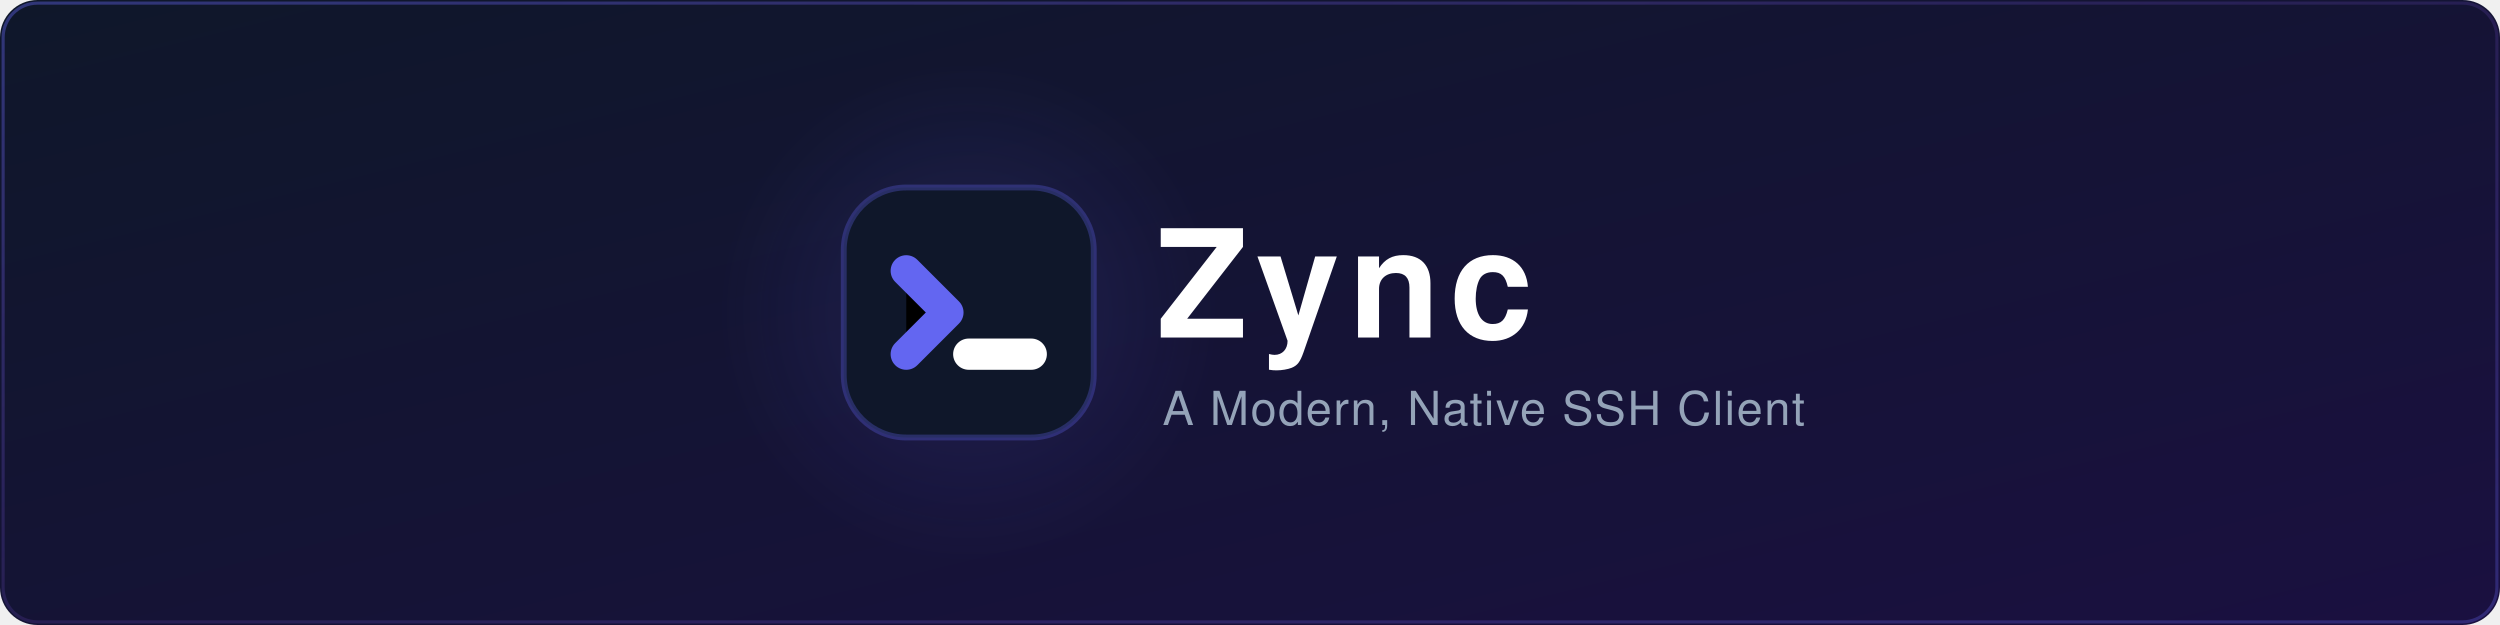
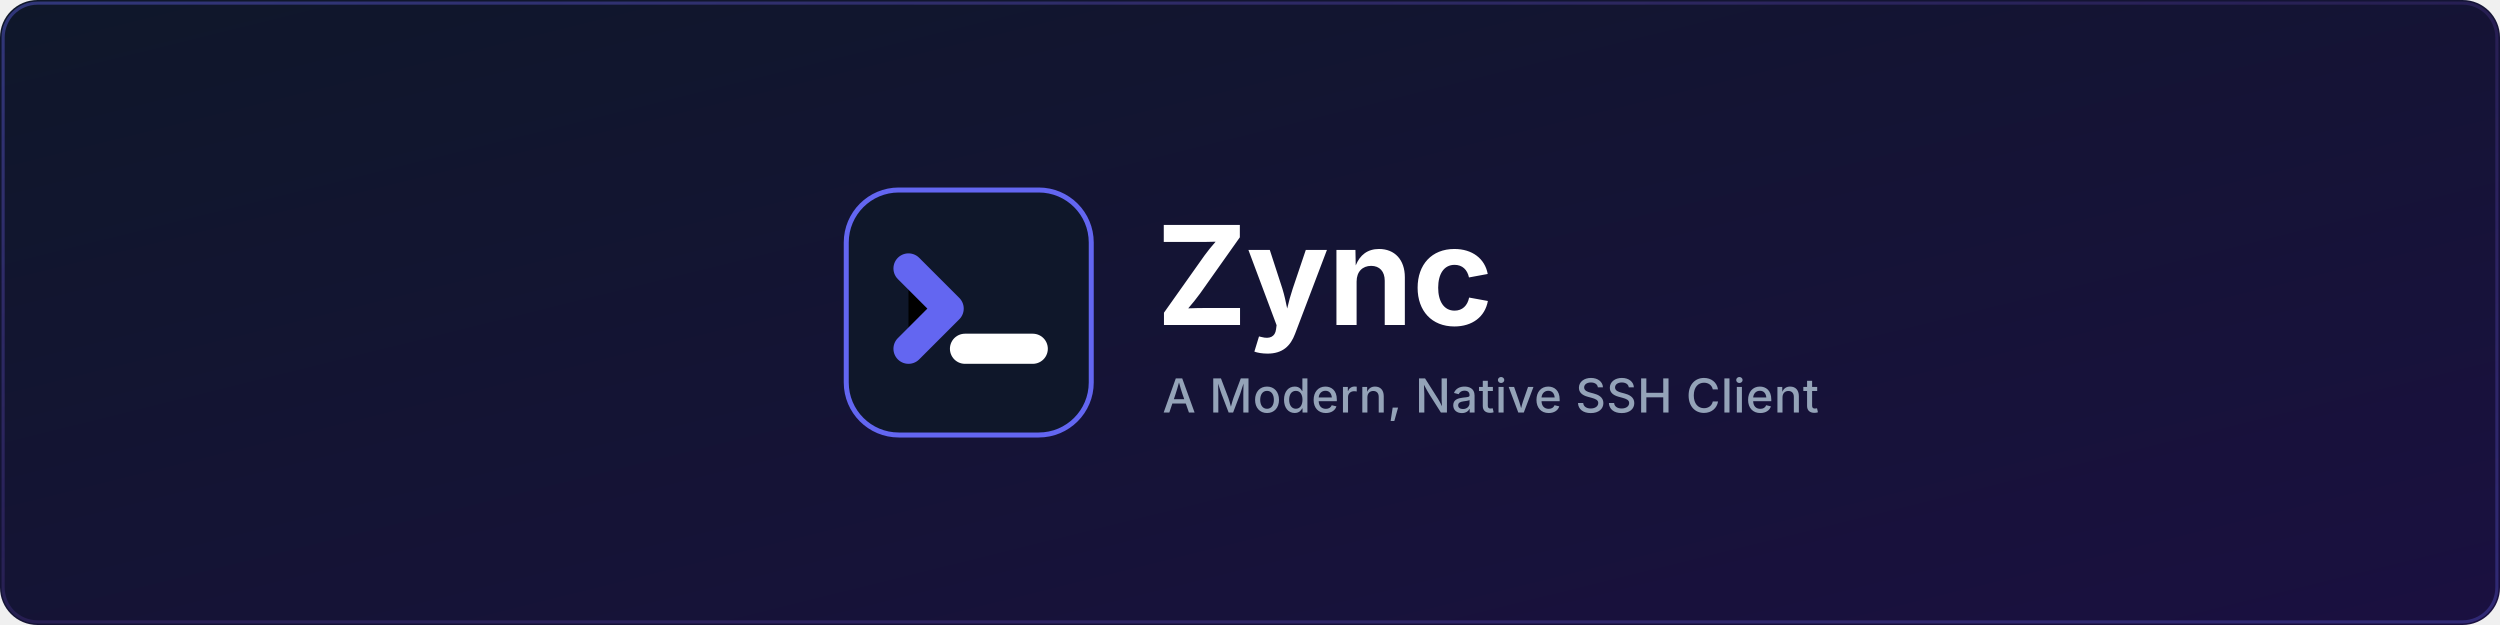
<svg xmlns="http://www.w3.org/2000/svg" width="800" height="200" viewBox="0 0 800 200">
  <defs>
    <linearGradient id="bg" x1="0%" y1="0%" x2="100%" y2="100%">
      <stop offset="0%" stop-color="#0f172a" />
      <stop offset="100%" stop-color="#1a1040" />
    </linearGradient>
    <linearGradient id="borderGrad" x1="0%" y1="0%" x2="100%" y2="100%">
      <stop offset="0%" stop-color="#6366f1" stop-opacity="0.4" />
      <stop offset="50%" stop-color="#8b5cf6" stop-opacity="0.15" />
      <stop offset="100%" stop-color="#6366f1" stop-opacity="0.3" />
    </linearGradient>
-     <radialGradient id="logoGlow" cx="50%" cy="50%" r="50%">
-       <stop offset="0%" stop-color="#6366f1" stop-opacity="0.15" />
-       <stop offset="100%" stop-color="#6366f1" stop-opacity="0" />
-     </radialGradient>
  </defs>
  <rect width="800" height="200" rx="12" fill="url(#bg)" />
  <rect width="798" height="198" x="1" y="1" rx="11" fill="none" stroke="url(#borderGrad)" stroke-width="1" />
-   <circle cx="310" cy="100" r="80" fill="url(#logoGlow)" />
-   <g transform="translate(270, 60) scale(0.15625)">
-     <rect width="512" height="512" rx="128" fill="#0f172a" stroke="#6366f1" stroke-width="12" stroke-opacity="0.3" />
-     <path d="M128 170.667L213.333 256L128 341.333" stroke="#6366f1" stroke-width="64" stroke-linecap="round" stroke-linejoin="round" />
-     <path d="M256 341.333H384" stroke="white" stroke-width="64" stroke-linecap="round" stroke-linejoin="round" />
+   <g transform="translate(270 60)">
+     <rect x="0.8" y="0.8" width="78.4" height="78.4" rx="16.8" fill="#0f172a" />
+     <rect x="0.8" y="0.8" width="78.4" height="78.4" rx="16.8" fill="none" stroke="#6366f1" stroke-width="1.6" />
+     <g transform="translate(40 38.75) scale(0.150625) translate(-256 -256)">
+       <path d="M128 170.667L213.333 256L128 341.333" stroke="#6366f1" stroke-width="64" stroke-linecap="round" stroke-linejoin="round" />
+       <path d="M248 341.333H392" stroke="#ffffff" stroke-width="64" stroke-linecap="round" />
+     </g>
  </g>
-   <text x="370" y="108" font-family="-apple-system, BlinkMacSystemFont, 'Segoe UI', Helvetica, Arial, sans-serif" font-size="48" font-weight="700" fill="white" letter-spacing="3">Zync</text>
-   <text x="372" y="136" font-family="-apple-system, BlinkMacSystemFont, 'Segoe UI', Helvetica, Arial, sans-serif" font-size="15" fill="#94a3b8" letter-spacing="0.5">A Modern, Native SSH Client</text>
+   <text x="370" y="104" font-family="Inter, ui-sans-serif, system-ui, -apple-system, 'Segoe UI', sans-serif" font-size="44" font-weight="700" fill="#ffffff" letter-spacing="-0.4">Zync</text>
+   <text x="372" y="132" font-family="Inter, ui-sans-serif, system-ui, -apple-system, 'Segoe UI', sans-serif" font-size="15" font-weight="500" fill="#94a3b8" letter-spacing="0.2">A Modern, Native SSH Client</text>
</svg>
